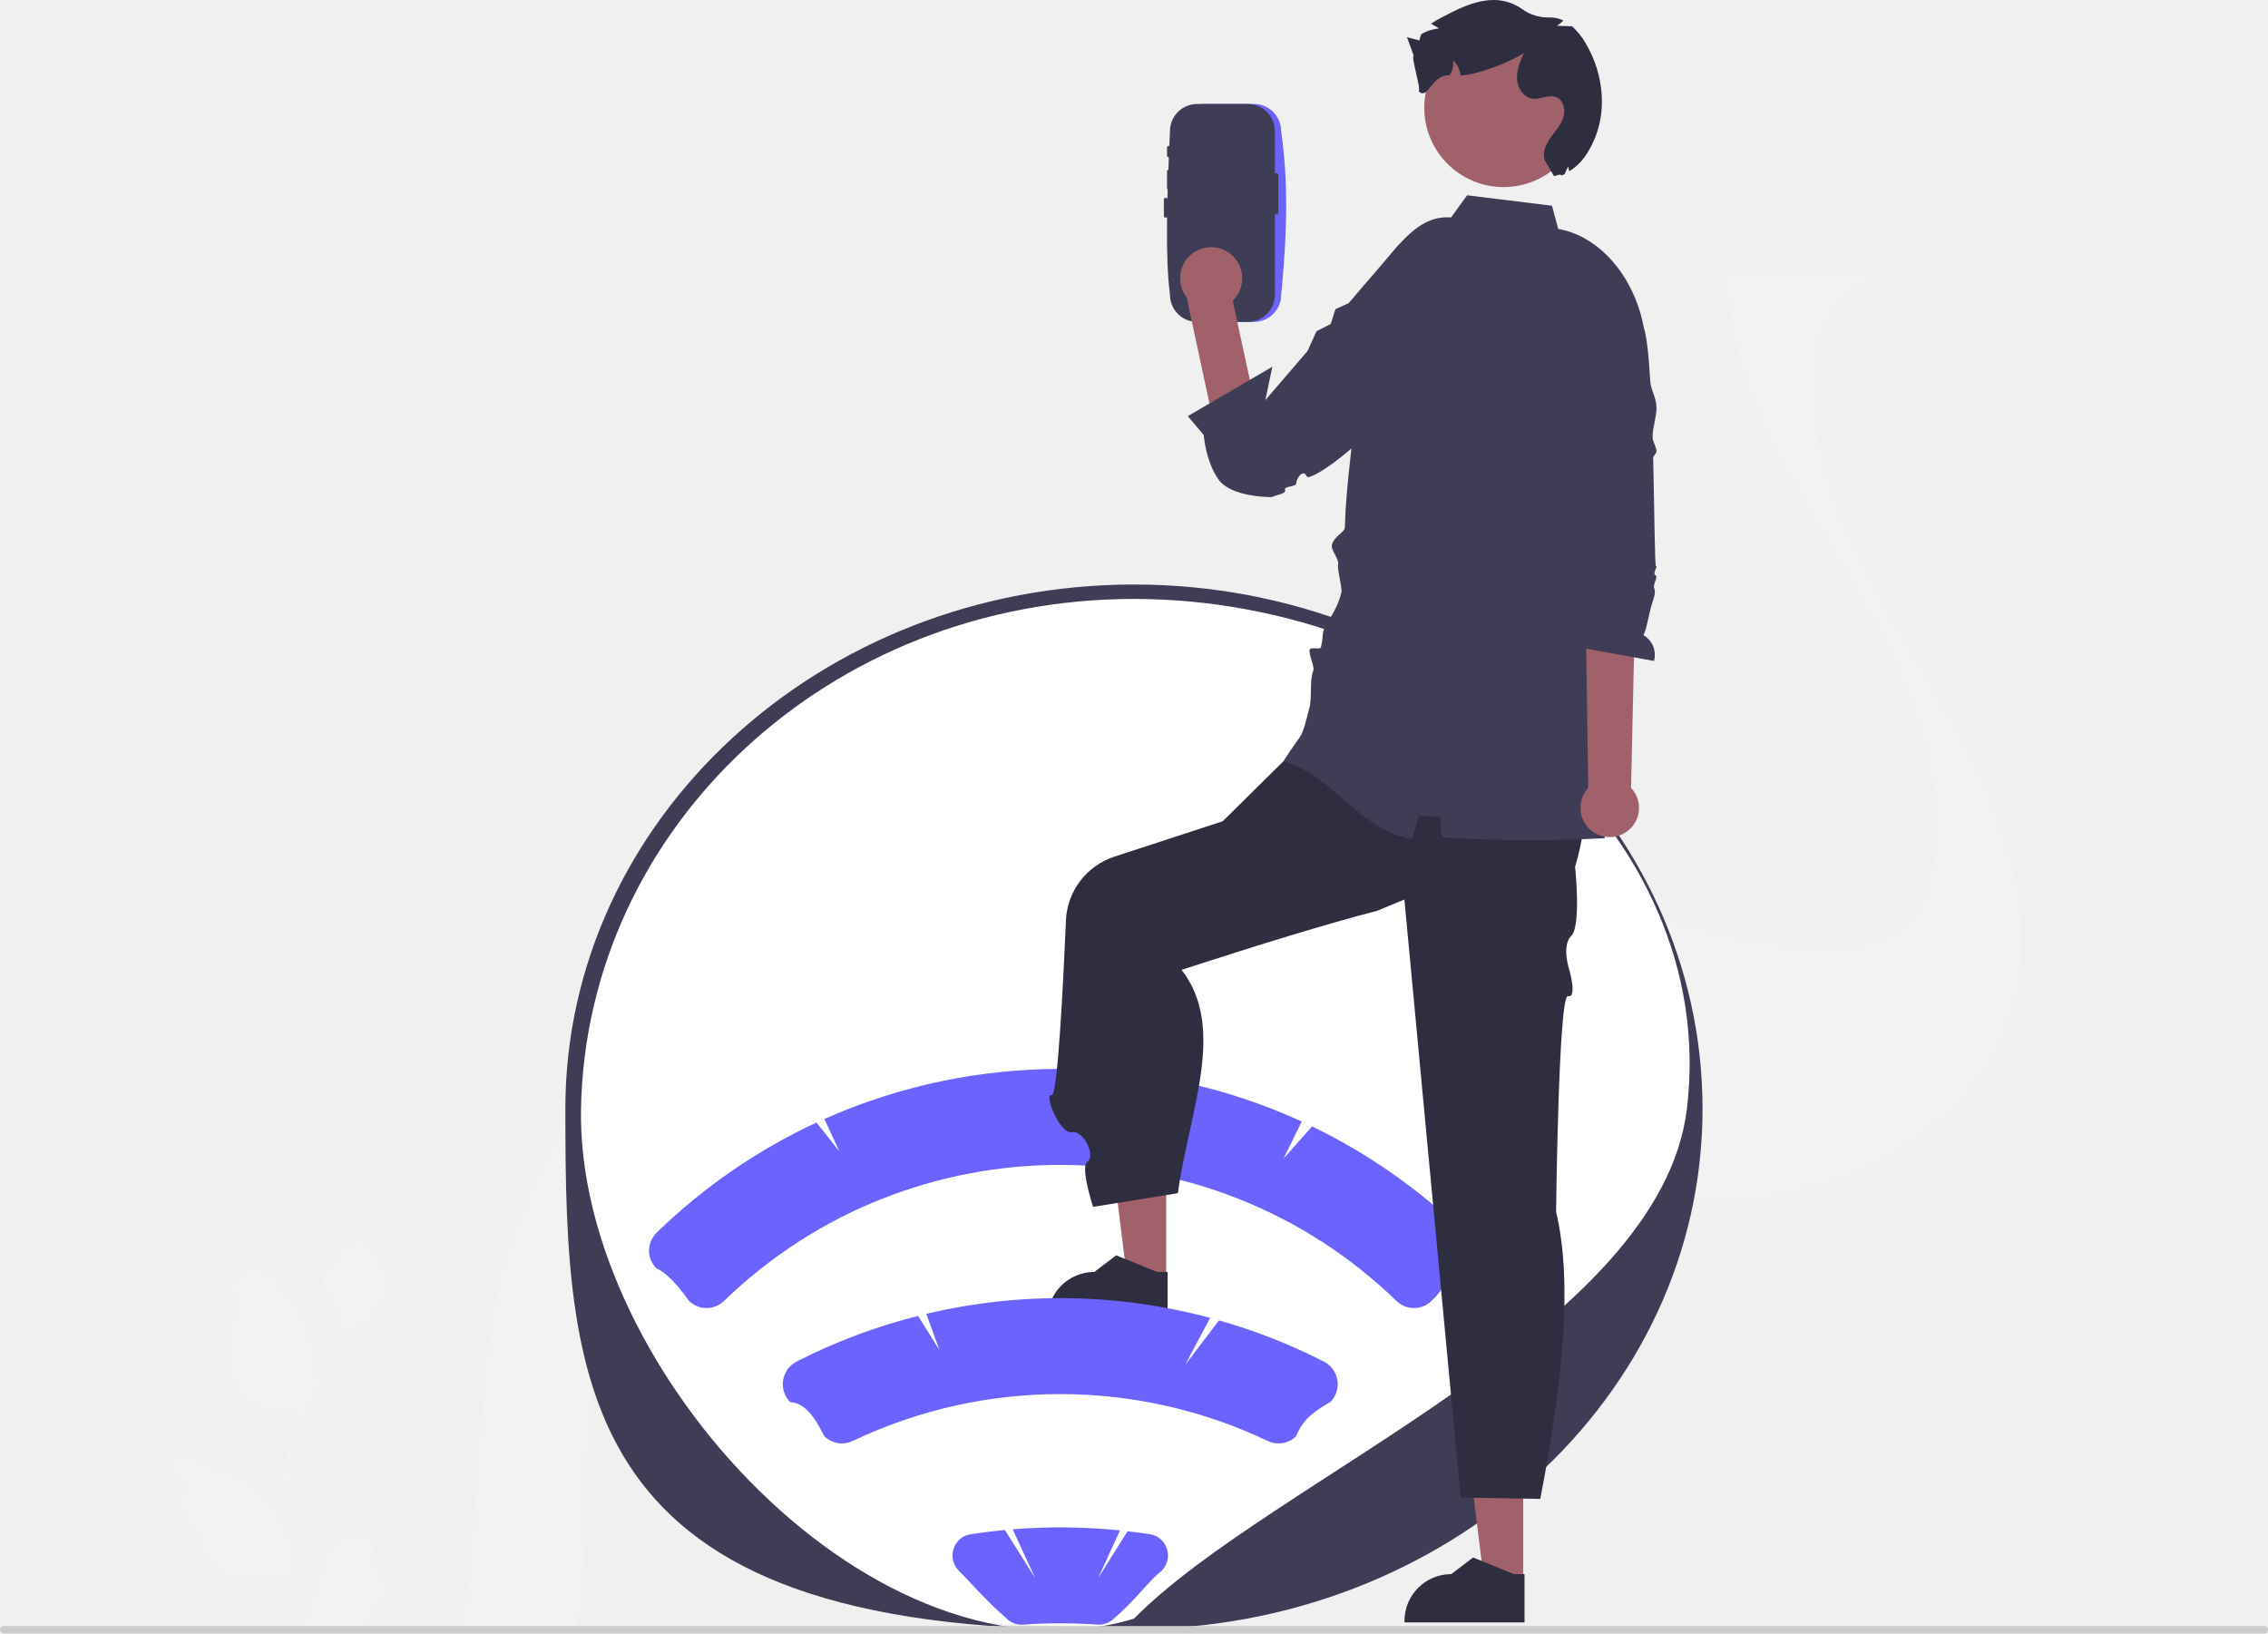
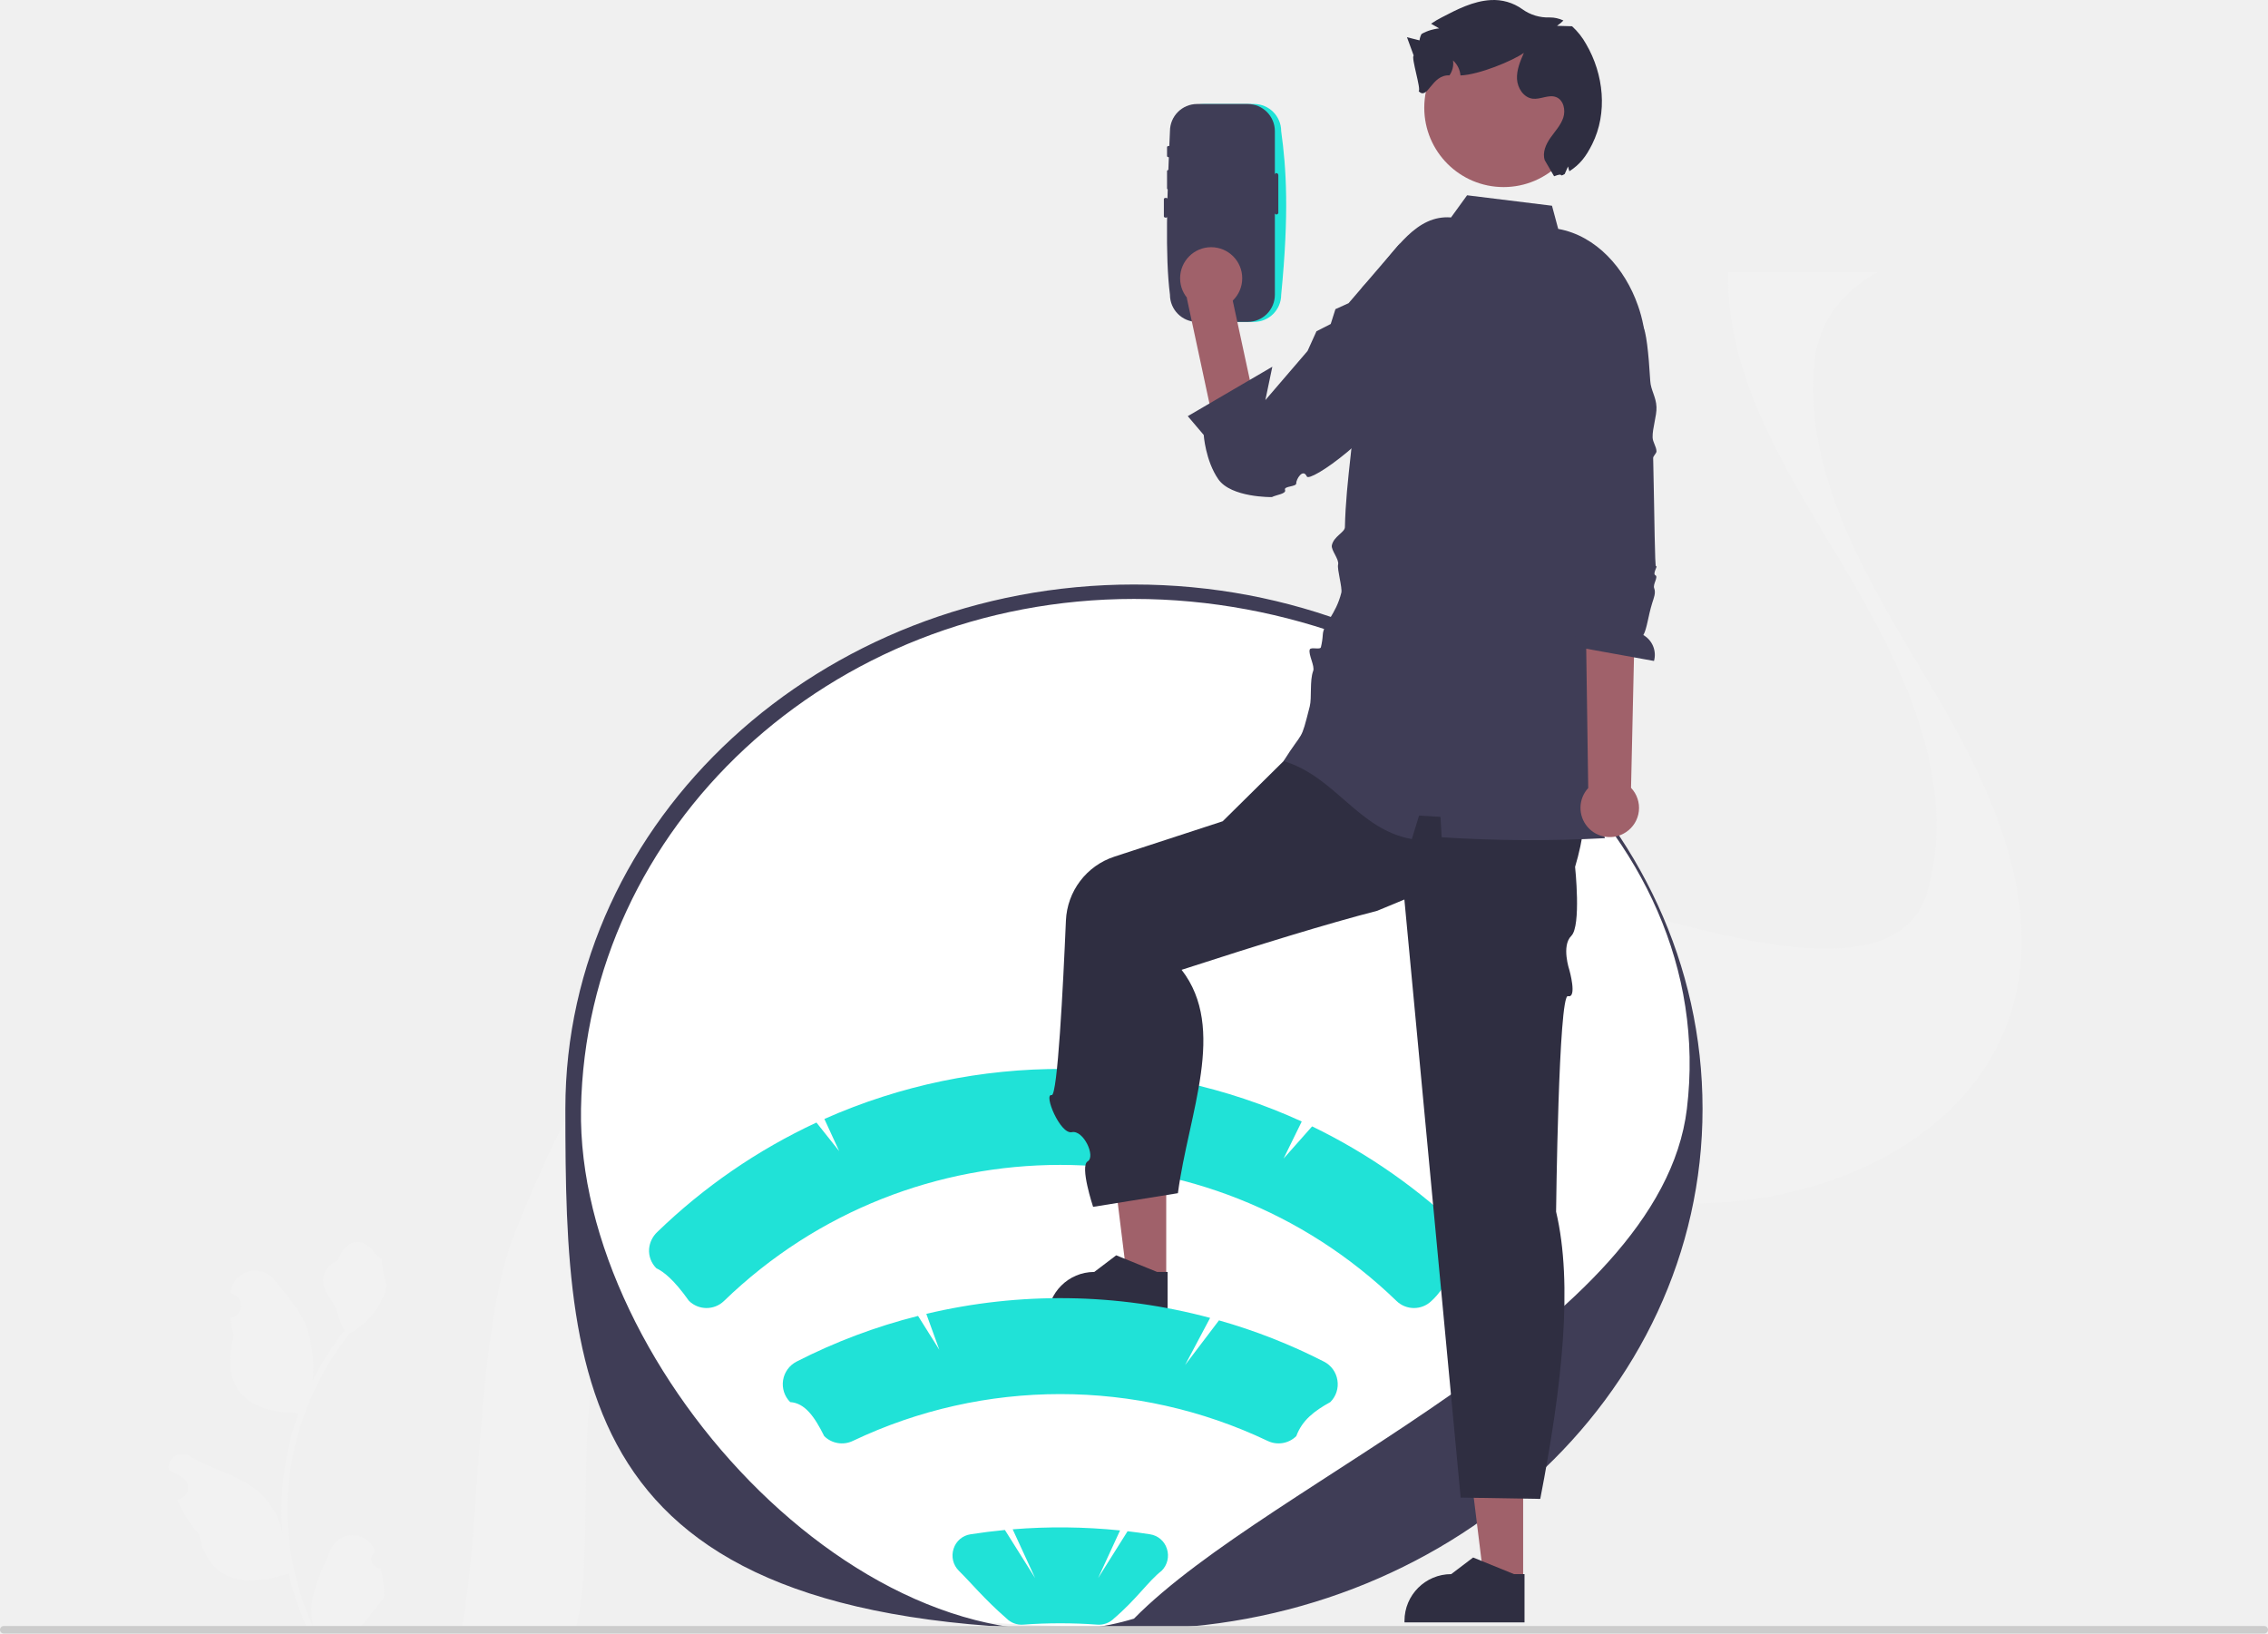
<svg xmlns="http://www.w3.org/2000/svg" data-name="Layer 1" width="717.67" height="516.866" viewBox="0 0 717.67 516.866">
  <path d="M120.429,496.143a2.807,2.807,0,0,1-2.035-4.866l.192-.765q-.038-.092-.076-.184A7.539,7.539,0,0,0,104.604,490.38c-2.275,5.478-5.17,10.966-5.883,16.758a22.304,22.304,0,0,0,.392,7.671A89.42,89.42,0,0,1,90.978,477.67a86.307,86.307,0,0,1,.535-9.628q.443-3.931,1.231-7.807A90.455,90.455,0,0,1,110.682,421.897a24.073,24.073,0,0,0,10.012-10.387,18.363,18.363,0,0,0,1.67-5.018c-.487.064-1.838-7.359-1.47-7.815-.679-1.031-1.895-1.543-2.637-2.549-3.689-5.002-8.773-4.129-11.426,2.669-5.669,2.861-5.724,7.606-2.245,12.169,2.213,2.903,2.517,6.832,4.459,9.94-.2.256-.408.503-.607.759a91.04,91.04,0,0,0-9.502,15.054,37.846,37.846,0,0,0-2.259-17.579c-2.163-5.217-6.216-9.611-9.786-14.122-4.288-5.418-13.08-3.053-13.836,3.814q-.011.1-.021.199.795.449,1.557.952a3.808,3.808,0,0,1-1.535,6.93l-.078.012a37.89,37.89,0,0,0,.999,5.665C69.395,440.303,79.282,446.753,93.399,447.043c.312.16.615.32.927.471A92.925,92.925,0,0,0,89.324,471.054a88.135,88.135,0,0,0,.064,14.231l-.024-.168a23.289,23.289,0,0,0-7.95-13.448c-6.118-5.026-14.762-6.877-21.363-10.916a4.371,4.371,0,0,0-6.694,4.252q.013.088.027.176a25.576,25.576,0,0,1,2.868,1.382q.795.449,1.557.952a3.808,3.808,0,0,1-1.535,6.93l-.078.012c-.056.008-.104.016-.16.024A37.923,37.923,0,0,0,63.012,485.404c2.863,15.46,15.162,16.927,28.318,12.425h.008a92.897,92.897,0,0,0,6.24,18.218h22.293c.08-.248.152-.503.224-.751a25.328,25.328,0,0,1-6.169-.367c1.654-2.03,3.308-4.075,4.962-6.105a1.381,1.381,0,0,0,.104-.12c.839-1.039,1.686-2.069,2.525-3.108l0-.001a37.101,37.101,0,0,0-1.087-9.451l-.001-0Z" fill="#f2f2f2" />
  <path d="M146.07,515.547h35.974c6.153-20.716.033-69.675,8.143-89.686,15.559-38.369,35.435-78.853,72.534-97.587,15.84-8,33.111-11.124,50.75-10.954,24.366.231,49.416,6.772,72.351,15.44,9.382,3.538,18.678,7.428,27.937,11.404,34.885,14.99,69.391,31.317,106.906,35.731,47.471,5.58,103.285-15.659,116.25-61.407,9.896-35.025-7.926-71.388-26.616-102.669-18.69-31.281-39.582-64.75-36.169-100.967.012-.122.024-.255.049-.377,1.284-13.008,9.051-22.357,19.901-28.351H546.84c-.624,33.785,18.923,63.607,36.512,93.052,18.69,31.269,36.512,67.644,26.616,102.669-12.966,45.736-120.327-7.876-167.799-13.469-13.406-1.568,7.889,4.012-4.893,0-20.048-6.285-22.27,51.363-41.78,42.902-12.146-5.276-24.304-10.516-36.622-15.172-5.101-1.933-10.311-3.744-15.583-5.422a.035.035,0,0,1-.024-.012c-35.399-11.209-74.112-15.574-106.82.632-.22.109-.453.219-.673.328-37.099,18.722-56.975,59.207-72.534,97.575-12.856,31.719-10.833,92.884-17.169,126.341Z" fill="#f2f2f2" />
  <path d="M359.313,514.486C183.748,518.205,179.898,441.301,179.898,349.829S259.957,186.8,359.166,186.8s178,71.53,178,163S458.521,514.486,359.313,514.486Z" fill="#fff" />
  <path d="M358.313,515.486C182.748,519.205,178.898,442.301,178.898,350.829s80.713-165.887,179.921-165.887,179.921,74.417,179.921,165.887S457.521,515.486,358.313,515.486Zm.507-325.98c-96.48,0-173.346,72.382-174.971,161.323-1.511,82.726,93.806,185.957,174.971,161.325,43.526-44.198,166.587-91.802,174.971-161.325,10.661-88.409-78.491-161.323-174.971-161.323Z" fill="#3f3d56" />
  <path d="M0,515.676a1.186,1.186,0,0,0,1.19,1.19H716.48a1.19,1.19,0,0,0,0-2.38H1.19A1.187,1.187,0,0,0,0,515.676Z" fill="#ccc" />
  <polygon points="481.974 500.445 469.622 500.445 463.746 452.8 481.977 452.801 481.974 500.445" fill="#a0616a" />
  <path d="M482.409,513.331l-37.984-.001v-.48A14.785,14.785,0,0,1,459.209,498.065h.001l6.938-5.264,12.945,5.265,3.316 0-.001,15.265Z" fill="#2f2e41" />
-   <path d="M463.206,390.005a183.962,183.962,0,0,0-48.013-33.61l-9.026,10.19,5.749-11.739a183.957,183.957,0,0,0-151.055-.798l4.69,10.187-7.201-9.053a183.828,183.828,0,0,0-50.336,34.606,8.341,8.341,0,0,0-2.625,5.397,7.844,7.844,0,0,0,2.297,6.092c2.27,1.074,5.504,3.54,10.31,10.309a7.94,7.94,0,0,0,11.081.068,153.011,153.011,0,0,1,212.844,0,7.94,7.94,0,0,0,11.081-.068c4.836-4.349,5.966-10.498,10.12-10.12a8.241,8.241,0,0,0,2.492-5.351A7.882,7.882,0,0,0,463.206,390.005Z" fill="#6c63ff" />
+   <path d="M463.206,390.005a183.962,183.962,0,0,0-48.013-33.61l-9.026,10.19,5.749-11.739a183.957,183.957,0,0,0-151.055-.798l4.69,10.187-7.201-9.053a183.828,183.828,0,0,0-50.336,34.606,8.341,8.341,0,0,0-2.625,5.397,7.844,7.844,0,0,0,2.297,6.092c2.27,1.074,5.504,3.54,10.31,10.309a7.94,7.94,0,0,0,11.081.068,153.011,153.011,0,0,1,212.844,0,7.94,7.94,0,0,0,11.081-.068c4.836-4.349,5.966-10.498,10.12-10.12a8.241,8.241,0,0,0,2.492-5.351A7.882,7.882,0,0,0,463.206,390.005Z" fill="#20E2D7" />
  <polygon points="369.031 404.832 356.679 404.831 350.803 357.187 369.033 357.188 369.031 404.832" fill="#a0616a" />
  <path d="M369.466,417.718l-37.984-.001v-.48a14.785,14.785,0,0,1,14.785-14.784h.001l6.938-5.264,12.945,5.265,3.316 0-.001,15.265Z" fill="#2f2e41" />
  <path d="M496.097,229.417l-87.66,9.159L386.898,259.858l-34.262,11.187a22.278,22.278,0,0,0-15.344,20.231c-.892,20.896-2.654,55.589-4.514,55.225-2.66-.52,2.657,12.481,6.382,11.726s7.598,7.722,5.023,9.229,1.715,14.401,1.715,14.401l26.832-4.323c3.359-25.334,15.626-52.037,1.168-70.677,24.485-7.945,46.055-14.59,61.915-18.685L444.391,284.614h0l17.81,189.232,25.186.414c6.95-35.751,10.441-67.927,5.009-90.881,0,0,.78-68.956,3.759-68.202s.454-8.229.454-8.229-2.609-7.651.597-10.825,1.204-21.841,1.204-21.841c5.296-17.666,3.702-32.253-2.311-44.864Z" fill="#2f2e41" />
  <path d="M506.461,190.804q1.302-5.84,2.604-11.682h0q3.658-16.356,7.304-32.698c3.191-14.274,6.396-29.046,3.651-43.41a43.135,43.135,0,0,0-1.724-6.358c-4.111-11.759-13.189-22.062-25.229-24.232l-1.967-7.329L464.238,61.788l-5.084,7.012c-10.943-.875-17.439,10.021-24.988,19.001l-3,3c-2.187,2.734-2.635,13.007-4,16-6.07,13.31,2.295.375,2,15-.305,15.155-3.285,29.861-3.591,45.016-.033,1.626-3.532,2.866-4.134,5.717-.325,1.539,2.386,4.393,1.975,6.113-.351,1.468,1.401,7.369,1.025,8.887-1.744,7.04-5.693,9.812-5.866,13.283a22.347,22.347,0,0,1-.595,3.962c-.216.923-3.244-.183-3.539.754-.496,1.574,1.684,5.2,1.087,6.776-1.156,3.05-.379,8.437-1.087,11.224-2.973,11.701-1.831,7.058-8.276,17.268,16.494,4.986,23.618,21.686,40.585,24.691q1.147-3.708,2.287-7.435c2.249.145,4.512.279,6.774.403h0c.127,2.157.255,4.315.383,6.46a438.512,438.512,0,0,0,51.657.281,41.031,41.031,0,0,1-1.379-5.286c-.944-4.979,1.086-10.38,1.303-15.309.153-3.651-1.583-6.754-1.532-10.687.013-.728,4.099-1.34,4.086-2.081-.064-6.537-3.779-15.283-2.554-21.705,1.276-6.601-2.771-12.767-1.315-19.328v-.002l0,0Z" fill="#3f3d56" />
-   <path d="M380.805,32.905a8.601,8.601,0,0,0-8.591,8.591V93.26a8.601,8.601,0,0,0,8.591,8.591h16.014a8.601,8.601,0,0,0,8.591-8.591c2.552-26.01,1.614-40.047,0-51.764a8.601,8.601,0,0,0-8.591-8.591H380.805Z" fill="#6c63ff" />
+   <path d="M380.805,32.905a8.601,8.601,0,0,0-8.591,8.591V93.26a8.601,8.601,0,0,0,8.591,8.591h16.014a8.601,8.601,0,0,0,8.591-8.591c2.552-26.01,1.614-40.047,0-51.764a8.601,8.601,0,0,0-8.591-8.591H380.805Z" fill="#20E2D7" />
  <path d="M378.805,32.905a8.601,8.601,0,0,0-8.591,8.591c-.92,20.348-1.56,39.753,0,51.764a8.601,8.601,0,0,0,8.591,8.591h16.014a8.601,8.601,0,0,0,8.591-8.591V41.496a8.601,8.601,0,0,0-8.591-8.591Z" fill="#3f3d56" />
  <path d="M420.032,108.242s15.147-.614,7.437,5.926c-5.017,4.256-16.314,33.883-28.051,37.468a10.432,10.432,0,0,1-13.243-7.796L375.536,94.25l13.897-2.114,8.47,39.248L420.032,108.242Z" fill="#a0616a" />
  <circle cx="383.254" cy="88.043" r="9.829" fill="#a0616a" />
  <path d="M440.578,81.144h0c9.004,6.762,11.656,28.936,5.998,38.672-10.816,18.611-32.139,32.939-33.049,30.949-1.245-2.725-3.415.934-3.342,2.132s-4.034.841-3.556,2.108-2.763,1.543-4.171,2.278c0,0-12.885.218-16.951-5.662s-4.61-14.006-4.61-14.006l-5.047-5.938,26.757-15.641L400.402,126.594l13.348-15.542,2.825-6.236,4.507-2.301,1.493-4.699,4.155-1.879,16.435-19.137-2.588,4.344Z" fill="#3f3d56" />
  <path d="M514.511,263.303a9.203,9.203,0,0,0,1.605-14.02l1.891-84.085-16.614,2.585,1.172,81.557a9.253,9.253,0,0,0,11.947,13.963Z" fill="#a0616a" />
  <path d="M515.235,93.525s-1.102.833,4.55,9.445c1.121,1.708,1.88,8.594,2.412,17.58.173,2.928,1.84,4.984,1.969,8.251.11,2.773-1.312,6.723-1.228,9.598.045,1.534,1.189,2.868,1.228,4.402.016.64-1.07,1.483-1.054,2.12q.025,1.031.048,2.056c.388,17.079.472,32.504.857,32.244.822-.556-1.22,2.316-.199,2.795s-.872,2.858-.384,4.091c.595,1.502-.144,3.159-.612,4.667-1.349,4.354-1.639,8.093-2.812,10.161a7.23,7.23,0,0,1,3.37,8.198l-23.417-4.234c-2.855-4.574-2.442-9.374-.497-10.21l-.579-14.883-6.669-76.999L511.764,94.08l3.471-.555Z" fill="#3f3d56" />
  <path d="M369.898,46.181c-.336,0-.61.16-.61.357v2.857c0,.197.273.357.61.357s.61-.16.61-.357V46.538C370.508,46.342,370.234,46.181,369.898,46.181Z" fill="#3f3d56" />
  <path d="M369.898,53.752c-.336,0-.61.16-.61.357v5.535c0,.197.273.357.61.357s.61-.16.61-.357V54.109C370.508,53.912,370.234,53.752,369.898,53.752Z" fill="#3f3d56" />
  <path d="M403.898,54.752a.691.691,0,0,0-.61.749V67.109a.623.623,0,1,0,1.219,0V55.501A.691.691,0,0,0,403.898,54.752Z" fill="#3f3d56" />
  <path d="M368.898,62.609c-.336,0-.61.16-.61.357v5.535c0,.197.273.357.61.357s.61-.16.61-.357V62.966C369.508,62.769,369.234,62.609,368.898,62.609Z" fill="#3f3d56" />
  <circle cx="475.789" cy="34.087" r="25.104" fill="#a0616a" />
  <path d="M503.819,45.622c-1.96,3.922-3.826,6.375-7.214,8.568a11.974,11.974,0,0,1-.416-1.529c-.361.806-.713,1.611-1.082,2.419-2.144,1.197.17-.65-3.339.689l-2.952-5.066c-.808-2.405.337-5.023,1.794-7.104,1.458-2.072,3.274-3.972,4.064-6.382.791-2.409.089-5.601-2.281-6.498-2.334-.896-4.912.803-7.394.508-2.864-.338-4.812-3.334-4.967-6.216-.155-2.882,1.021-5.65,2.171-8.288-3.468,2.485-14.21,6.937-20.058,7.15a7.24,7.24,0,0,0-2.359-4.748A6.59,6.59,0,0,1,458.656,23.847c-5.725-.294-6.801,8.022-9.758,5.011.923-.464-2.478-10.799-1.555-11.263q-1.065-2.919-2.127-5.82c1.315.332,2.641.67,3.965 1a5.665,5.665,0,0,1,.634-2.02,13.707,13.707,0,0,1,2.992-1.263c.336-.09.681-.181,1.03-.256a13.77,13.77,0,0,1,1.563-.255c-.761-.441-1.529-.872-2.292-1.322-.091-.052-.174-.105-.265-.157a29.293,29.293,0,0,1,3.352-1.989c4.892-2.559,9.969-5.167,15.483-5.486a15.507,15.507,0,0,1,10.048,2.892,13.902,13.902,0,0,0,8.645,2.6,9.902,9.902,0,0,1,4.346.968A13.926,13.926,0,0,1,492.686,8.175c1.591.041,3.174.085,4.767.134a21.975,21.975,0,0,1,4.453,5.642c5.58,9.534,6.855,21.794,1.913,31.671Z" fill="#2f2e41" />
-   <path d="M423.202,436.726a7.96,7.96,0,0,0-4.271-5.905,181.168,181.168,0,0,0-33.207-13.049L374.989,431.923l7.934-14.932a183.007,183.007,0,0,0-89.807-1.274l4.128,11.382-6.744-10.731a181.605,181.605,0,0,0-38.437,14.452,8.025,8.025,0,0,0-2.021,12.813c4.641.285,7.706,4.597,10.765,10.765a7.985,7.985,0,0,0,9.074,1.511,152.77,152.77,0,0,1,131.234,0,7.981,7.981,0,0,0,9.072-1.511c1.839-4.987,5.629-7.935,10.766-10.765A7.935,7.935,0,0,0,423.202,436.726Z" fill="#6c63ff" />
-   <path d="M363.894,485.461q-3.526-.554-7.095-.967L347.473,499.333l6.949-15.092a186.328,186.328,0,0,0-33.977-.357l7.113,15.45-9.575-15.236q-5.482.52-10.883,1.364a6.624,6.624,0,0,0-5.354,4.58,6.812,6.812,0,0,0,1.661,6.958c3.851,3.772,8.097,9.011,15.074,15.074a6.698,6.698,0,0,0,5.255,1.976c3.867-.286,7.824-.432,11.761-.432h0c3.937,0,7.894.146,11.761.432a6.718,6.718,0,0,0,5.255-1.976c7.206-6.151,10.847-11.79,15.074-15.074a6.811,6.811,0,0,0,1.661-6.958A6.622,6.622,0,0,0,363.894,485.461Z" fill="#6c63ff" />
+   <path d="M423.202,436.726a7.96,7.96,0,0,0-4.271-5.905,181.168,181.168,0,0,0-33.207-13.049L374.989,431.923l7.934-14.932a183.007,183.007,0,0,0-89.807-1.274l4.128,11.382-6.744-10.731a181.605,181.605,0,0,0-38.437,14.452,8.025,8.025,0,0,0-2.021,12.813c4.641.285,7.706,4.597,10.765,10.765a7.985,7.985,0,0,0,9.074,1.511,152.77,152.77,0,0,1,131.234,0,7.981,7.981,0,0,0,9.072-1.511c1.839-4.987,5.629-7.935,10.766-10.765A7.935,7.935,0,0,0,423.202,436.726Z" fill="#20E2D7" />
+   <path d="M363.894,485.461q-3.526-.554-7.095-.967L347.473,499.333l6.949-15.092a186.328,186.328,0,0,0-33.977-.357l7.113,15.45-9.575-15.236q-5.482.52-10.883,1.364a6.624,6.624,0,0,0-5.354,4.58,6.812,6.812,0,0,0,1.661,6.958c3.851,3.772,8.097,9.011,15.074,15.074a6.698,6.698,0,0,0,5.255,1.976c3.867-.286,7.824-.432,11.761-.432h0c3.937,0,7.894.146,11.761.432a6.718,6.718,0,0,0,5.255-1.976c7.206-6.151,10.847-11.79,15.074-15.074a6.811,6.811,0,0,0,1.661-6.958A6.622,6.622,0,0,0,363.894,485.461Z" fill="#20E2D7" />
</svg>
